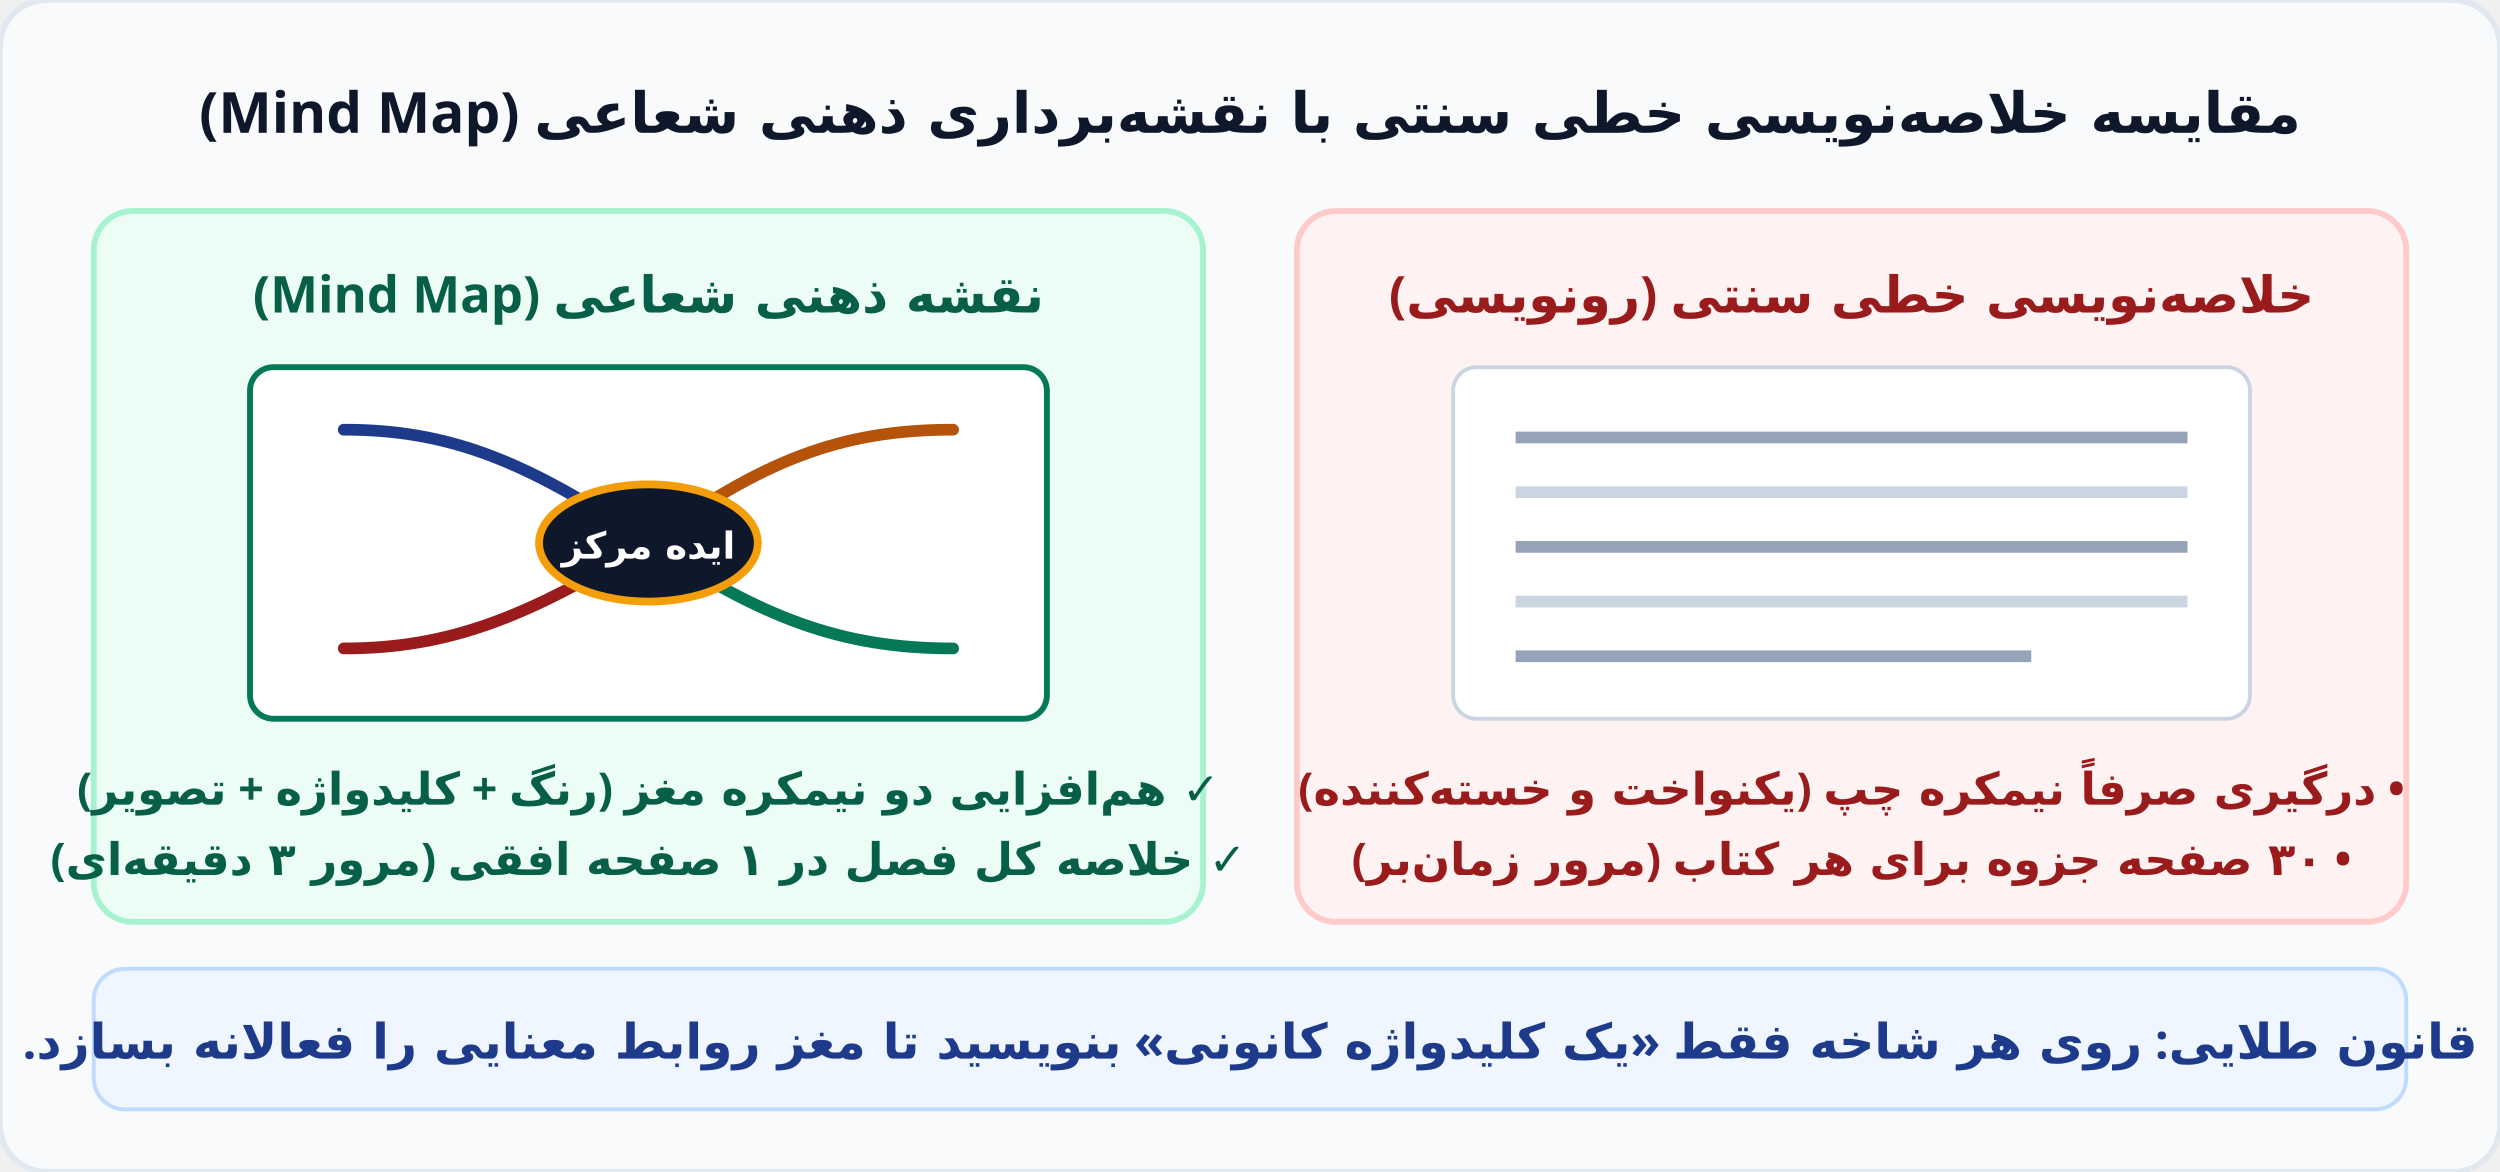
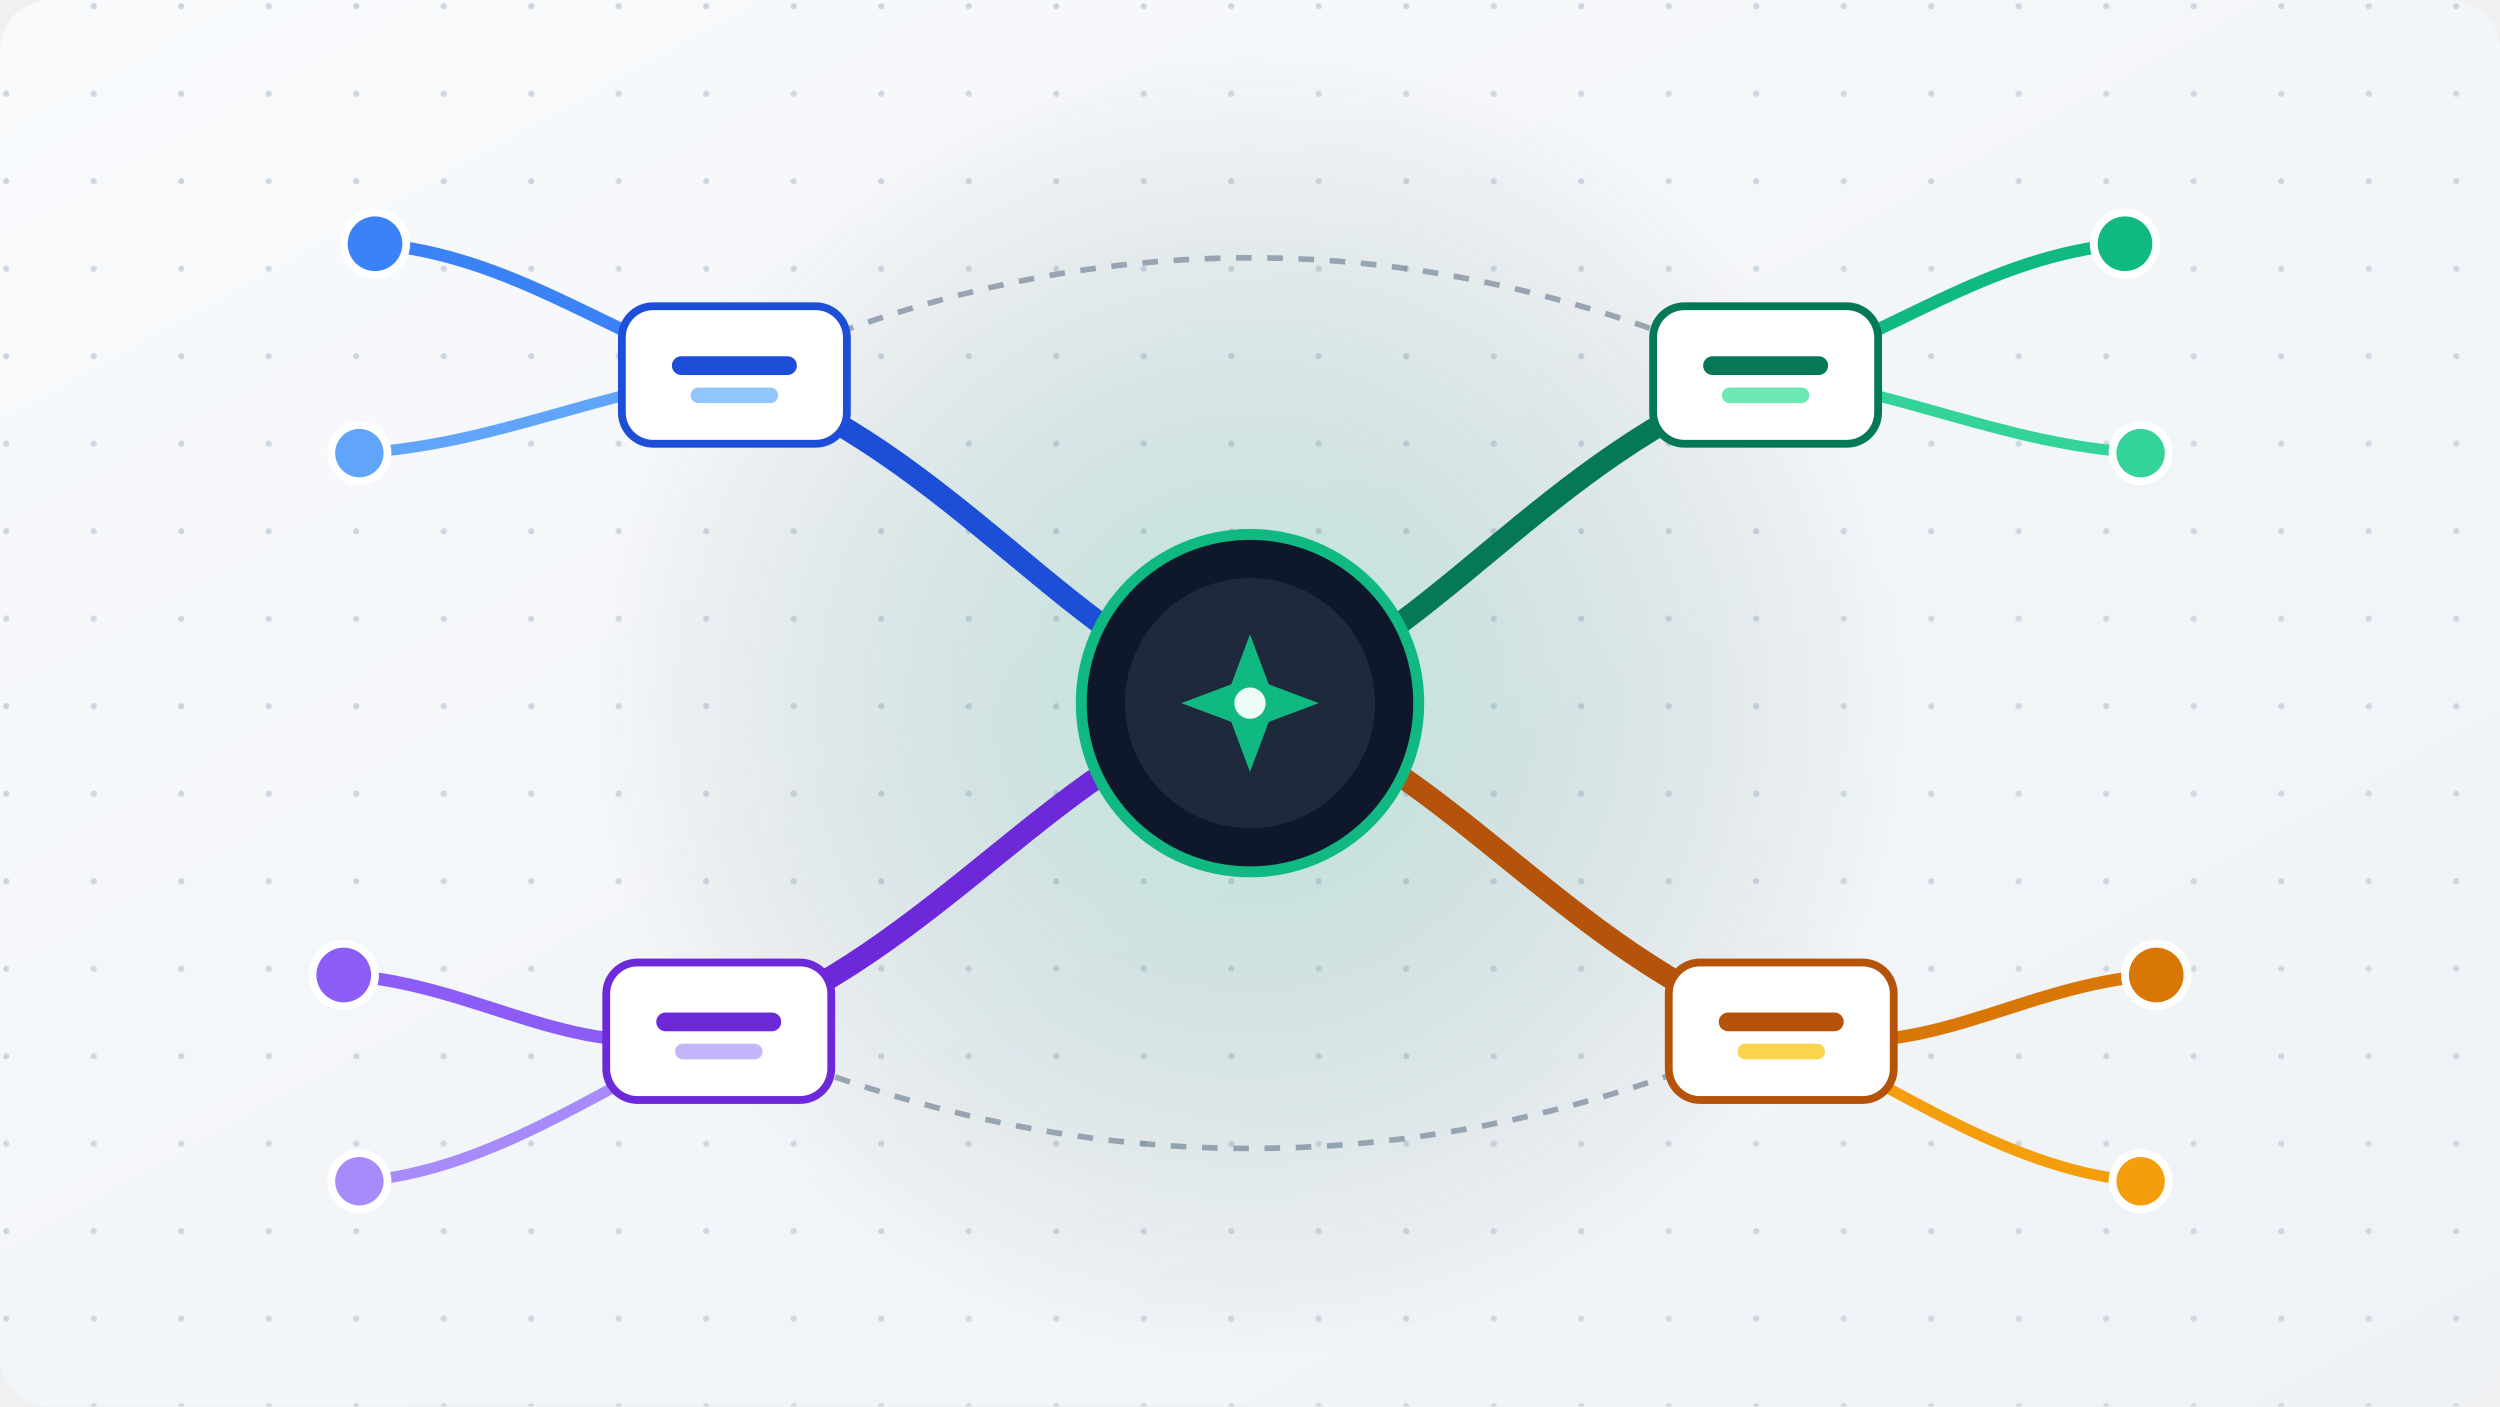
- <svg xmlns="http://www.w3.org/2000/svg" viewBox="0 0 640 300" width="640" height="300" direction="rtl">
-   <rect width="640" height="300" rx="12" fill="#f8fafc" stroke="#e2e8f0" stroke-width="1.5" />
-   <text x="320" y="34" text-anchor="middle" fill="#0f172a" font-family="Vazirmatn, Tahoma, sans-serif" font-size="14.5" font-weight="800">مقایسه خلاصه‌نویسی خطی سنتی با نقشه‌برداری ذهنی شعاعی (Mind Map)</text>
-   <rect x="332" y="54" width="284" height="182" rx="10" fill="#fef2f2" stroke="#fecaca" stroke-width="1.5" />
-   <text x="474" y="80" text-anchor="middle" fill="#991b1b" font-family="Vazirmatn, Tahoma, sans-serif" font-size="13" font-weight="800">خلاصه‌نویسی خطی سنتی (رونویسی)</text>
-   <rect x="372" y="94" width="204" height="90" rx="6" fill="#ffffff" stroke="#cbd5e1" />
-   <line x1="388" y1="112" x2="560" y2="112" stroke="#94a3b8" stroke-width="3" />
-   <line x1="388" y1="126" x2="560" y2="126" stroke="#cbd5e1" stroke-width="3" />
-   <line x1="388" y1="140" x2="560" y2="140" stroke="#94a3b8" stroke-width="3" />
-   <line x1="388" y1="154" x2="560" y2="154" stroke="#cbd5e1" stroke-width="3" />
-   <line x1="388" y1="168" x2="520" y2="168" stroke="#94a3b8" stroke-width="3" />
-   <text x="474" y="206" text-anchor="middle" fill="#991b1b" font-family="Vazirmatn, Tahoma, sans-serif" font-size="11.5" font-weight="700">• درگیری صرفاً نیمکره چپ (یکنواخت و خسته‌کننده)</text>
-   <text x="474" y="224" text-anchor="middle" fill="#991b1b" font-family="Vazirmatn, Tahoma, sans-serif" font-size="11.5" font-weight="700">• ۳۰ صفحه جزوه برای هر کتاب (مرور زمان‌بر)</text>
-   <rect x="24" y="54" width="284" height="182" rx="10" fill="#ecfdf5" stroke="#a7f3d0" stroke-width="1.5" />
-   <text x="166" y="80" text-anchor="middle" fill="#065f46" font-family="Vazirmatn, Tahoma, sans-serif" font-size="13" font-weight="800">نقشه ذهنی شعاعی (Mind Map)</text>
-   <rect x="64" y="94" width="204" height="90" rx="6" fill="#ffffff" stroke="#047857" stroke-width="1.5" />
-   <path d="M 166 139 C 195 118, 215 110, 244 110" fill="none" stroke="#b45309" stroke-width="3" stroke-linecap="round" />
-   <path d="M 166 139 C 195 158, 215 166, 244 166" fill="none" stroke="#047857" stroke-width="3" stroke-linecap="round" />
-   <path d="M 166 139 C 135 118, 115 110, 88 110" fill="none" stroke="#1e3a8a" stroke-width="3" stroke-linecap="round" />
-   <path d="M 166 139 C 135 158, 115 166, 88 166" fill="none" stroke="#991b1b" stroke-width="3" stroke-linecap="round" />
-   <ellipse cx="166" cy="139" rx="28" ry="15" fill="#0f172a" stroke="#f59e0b" stroke-width="2" />
-   <text x="166" y="143" text-anchor="middle" fill="#ffffff" font-family="Vazirmatn, Tahoma, sans-serif" font-size="9.5" font-weight="800">ایده مرکز</text>
-   <text x="166" y="206" text-anchor="middle" fill="#065f46" font-family="Vazirmatn, Tahoma, sans-serif" font-size="11.5" font-weight="700">✓ هم‌افزایی دو نیمکره مغز (رنگ + کلیدواژه + تصویر)</text>
-   <text x="166" y="224" text-anchor="middle" fill="#065f46" font-family="Vazirmatn, Tahoma, sans-serif" font-size="11.5" font-weight="700">✓ خلاصه کل فصل در ۱ صفحه افقی (مرور ۳ دقیقه‌ای)</text>
-   <rect x="24" y="248" width="592" height="36" rx="8" fill="#eff6ff" stroke="#bfdbfe" />
-   <text x="320" y="271" text-anchor="middle" fill="#1e3a8a" font-family="Vazirmatn, Tahoma, sans-serif" font-size="12.5" font-weight="800">قانون طلایی: روی هر شاخه فقط «یک کلیدواژه کانونی» بنویسید تا مغز روابط معنایی را فعالانه بسازد.</text>
+ <svg xmlns="http://www.w3.org/2000/svg" viewBox="0 0 800 450" width="100%" height="100%">
+   <defs>
+     <linearGradient id="bgMind" x1="0%" y1="0%" x2="100%" y2="100%">
+       <stop offset="0%" stop-color="#f8fafc" />
+       <stop offset="100%" stop-color="#eef2f6" />
+     </linearGradient>
+     <radialGradient id="coreGlow" cx="50%" cy="50%" r="50%">
+       <stop offset="0%" stop-color="#10b981" stop-opacity="0.25" />
+       <stop offset="100%" stop-color="#0f172a" stop-opacity="0" />
+     </radialGradient>
+     <pattern id="mindGrid" width="28" height="28" patternUnits="userSpaceOnUse">
+       <circle cx="2" cy="2" r="1" fill="#cbd5e1" />
+     </pattern>
+   </defs>
+   <rect width="800" height="450" rx="16" fill="url(#bgMind)" />
+   <rect width="800" height="450" rx="16" fill="url(#mindGrid)" />
+   <circle cx="400" cy="225" r="210" fill="url(#coreGlow)" />
+   <path d="M 400 225 C 455 210, 495 145, 565 120" fill="none" stroke="#047857" stroke-width="7" stroke-linecap="round" />
+   <path d="M 565 120 C 605 108, 635 82, 680 78" fill="none" stroke="#10b981" stroke-width="4" stroke-linecap="round" />
+   <path d="M 565 120 C 610 125, 640 142, 685 145" fill="none" stroke="#34d399" stroke-width="3.5" stroke-linecap="round" />
+   <path d="M 400 225 C 460 240, 500 305, 570 330" fill="none" stroke="#b45309" stroke-width="7" stroke-linecap="round" />
+   <path d="M 570 330 C 615 342, 645 315, 690 312" fill="none" stroke="#d97706" stroke-width="4" stroke-linecap="round" />
+   <path d="M 570 330 C 610 350, 645 375, 685 378" fill="none" stroke="#f59e0b" stroke-width="3.5" stroke-linecap="round" />
+   <path d="M 400 225 C 345 210, 305 145, 235 120" fill="none" stroke="#1d4ed8" stroke-width="7" stroke-linecap="round" />
+   <path d="M 235 120 C 195 108, 165 82, 120 78" fill="none" stroke="#3b82f6" stroke-width="4" stroke-linecap="round" />
+   <path d="M 235 120 C 190 125, 160 142, 115 145" fill="none" stroke="#60a5fa" stroke-width="3.5" stroke-linecap="round" />
+   <path d="M 400 225 C 340 240, 300 305, 230 330" fill="none" stroke="#6d28d9" stroke-width="7" stroke-linecap="round" />
+   <path d="M 230 330 C 185 342, 155 315, 110 312" fill="none" stroke="#8b5cf6" stroke-width="4" stroke-linecap="round" />
+   <path d="M 230 330 C 190 350, 155 375, 115 378" fill="none" stroke="#a78bfa" stroke-width="3.5" stroke-linecap="round" />
+   <path d="M 565 120 Q 400 45 235 120" fill="none" stroke="#64748b" stroke-width="1.8" stroke-dasharray="5 5" opacity="0.6" />
+   <path d="M 230 330 Q 400 405 570 330" fill="none" stroke="#64748b" stroke-width="1.8" stroke-dasharray="5 5" opacity="0.6" />
+   <g transform="translate(565, 120)">
+     <rect x="-36" y="-22" width="72" height="44" rx="10" fill="#ffffff" stroke="#047857" stroke-width="2.5" />
+     <rect x="-20" y="-6" width="40" height="6" rx="3" fill="#047857" />
+     <rect x="-14" y="4" width="28" height="5" rx="2.5" fill="#6ee7b7" />
+   </g>
+   <circle cx="680" cy="78" r="10" fill="#10b981" stroke="#ffffff" stroke-width="2.5" />
+   <circle cx="685" cy="145" r="9" fill="#34d399" stroke="#ffffff" stroke-width="2.5" />
+   <g transform="translate(570, 330)">
+     <rect x="-36" y="-22" width="72" height="44" rx="10" fill="#ffffff" stroke="#b45309" stroke-width="2.5" />
+     <rect x="-20" y="-6" width="40" height="6" rx="3" fill="#b45309" />
+     <rect x="-14" y="4" width="28" height="5" rx="2.5" fill="#fcd34d" />
+   </g>
+   <circle cx="690" cy="312" r="10" fill="#d97706" stroke="#ffffff" stroke-width="2.5" />
+   <circle cx="685" cy="378" r="9" fill="#f59e0b" stroke="#ffffff" stroke-width="2.5" />
+   <g transform="translate(235, 120)">
+     <rect x="-36" y="-22" width="72" height="44" rx="10" fill="#ffffff" stroke="#1d4ed8" stroke-width="2.5" />
+     <rect x="-20" y="-6" width="40" height="6" rx="3" fill="#1d4ed8" />
+     <rect x="-14" y="4" width="28" height="5" rx="2.5" fill="#93c5fd" />
+   </g>
+   <circle cx="120" cy="78" r="10" fill="#3b82f6" stroke="#ffffff" stroke-width="2.5" />
+   <circle cx="115" cy="145" r="9" fill="#60a5fa" stroke="#ffffff" stroke-width="2.5" />
+   <g transform="translate(230, 330)">
+     <rect x="-36" y="-22" width="72" height="44" rx="10" fill="#ffffff" stroke="#6d28d9" stroke-width="2.5" />
+     <rect x="-20" y="-6" width="40" height="6" rx="3" fill="#6d28d9" />
+     <rect x="-14" y="4" width="28" height="5" rx="2.5" fill="#c4b5fd" />
+   </g>
+   <circle cx="110" cy="312" r="10" fill="#8b5cf6" stroke="#ffffff" stroke-width="2.5" />
+   <circle cx="115" cy="378" r="9" fill="#a78bfa" stroke="#ffffff" stroke-width="2.5" />
+   <g transform="translate(400, 225)">
+     <circle cx="0" cy="0" r="54" fill="#0f172a" stroke="#10b981" stroke-width="3.5" />
+     <circle cx="0" cy="0" r="40" fill="#1e293b" />
+     <polygon points="0,-22 6,-6 22,0 6,6 0,22 -6,6 -22,0 -6,-6" fill="#10b981" />
+     <circle cx="0" cy="0" r="5" fill="#ecfdf5" />
+   </g>
</svg>
